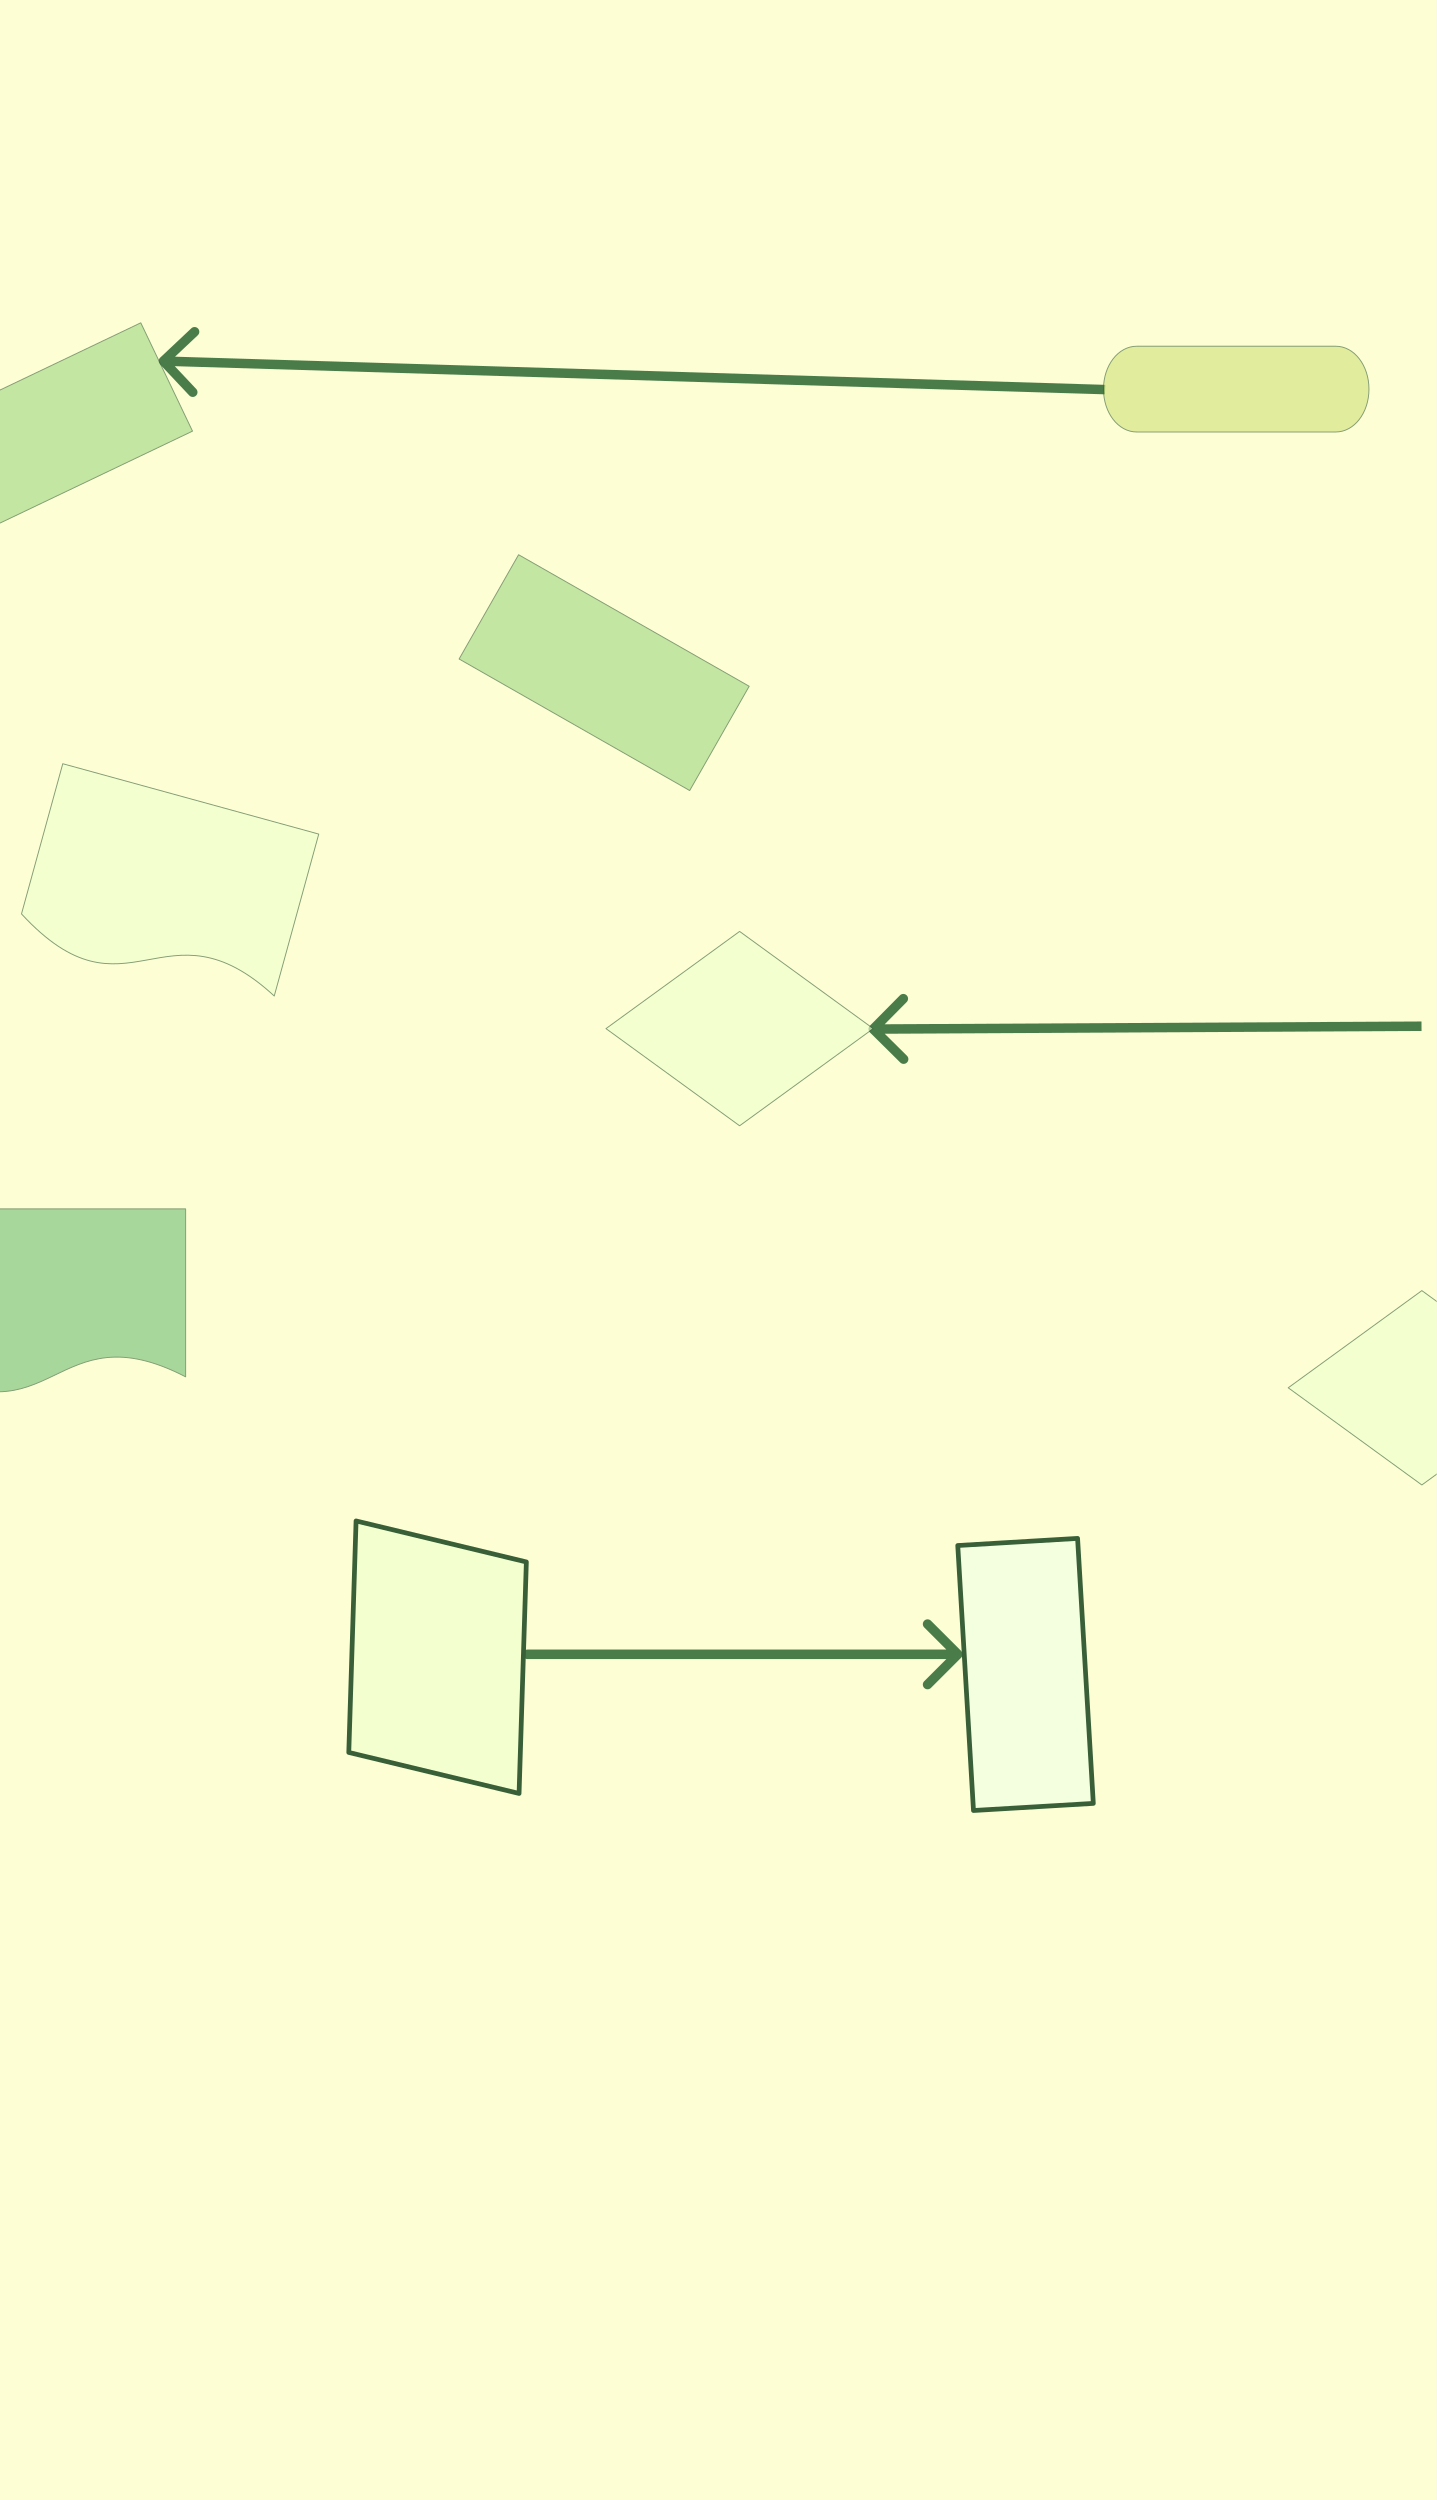
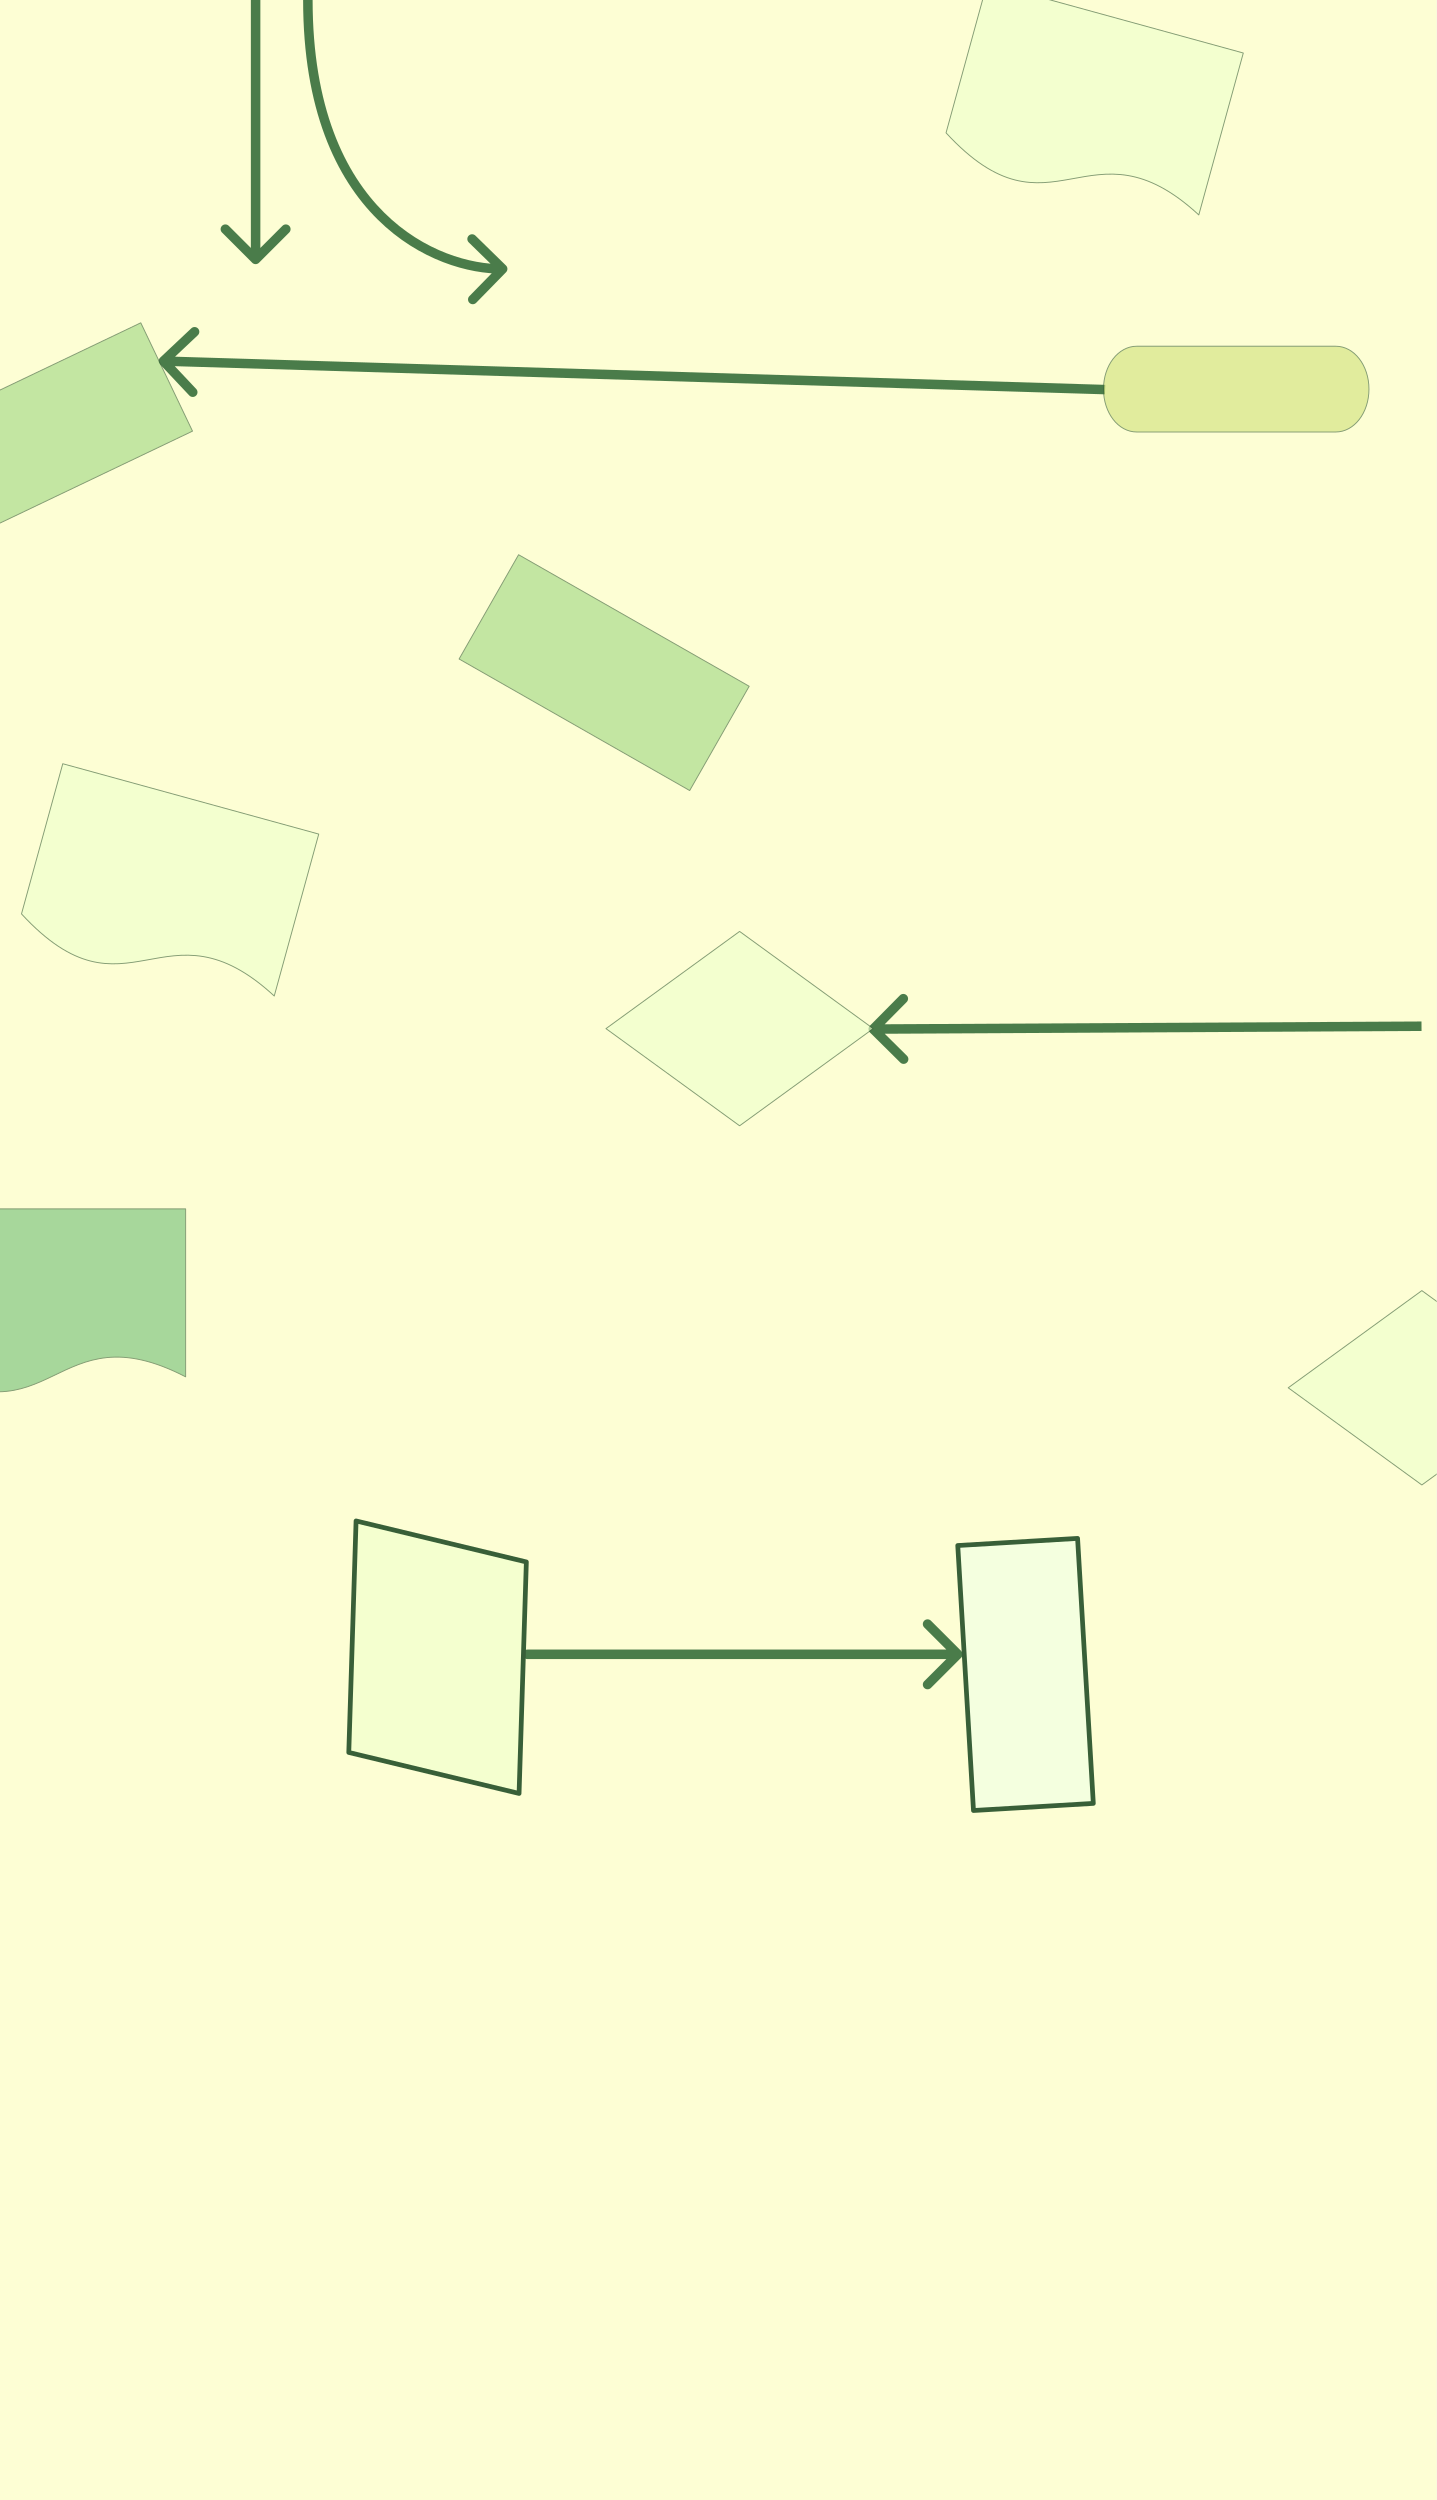
<svg xmlns="http://www.w3.org/2000/svg" width="1512" height="2631" viewBox="0 0 1512 2631" fill="none">
  <g clip-path="url(#clip0_44_7)">
    <rect width="1512" height="2631" fill="#FDFED4" />
    <path d="M555 1736C552.239 1736 550 1738.24 550 1741C550 1743.76 552.239 1746 555 1746L555 1736ZM1011.54 1744.54C1013.49 1742.58 1013.49 1739.42 1011.54 1737.46L979.716 1705.64C977.763 1703.69 974.597 1703.69 972.645 1705.64C970.692 1707.6 970.692 1710.76 972.645 1712.72L1000.93 1741L972.645 1769.28C970.692 1771.24 970.692 1774.4 972.645 1776.36C974.597 1778.31 977.763 1778.31 979.716 1776.36L1011.54 1744.54ZM555 1746L1008 1746L1008 1736L555 1736L555 1746Z" fill="#4A7C4A" />
    <path d="M915.446 1079.48C913.504 1081.45 913.52 1084.61 915.483 1086.55L947.468 1118.21C949.43 1120.15 952.596 1120.13 954.539 1118.17C956.481 1116.21 956.465 1113.04 954.502 1111.1L926.071 1082.96L954.208 1054.53C956.15 1052.57 956.134 1049.4 954.171 1047.46C952.208 1045.52 949.042 1045.54 947.1 1047.5L915.446 1079.48ZM1495.97 1075L918.974 1078L919.026 1088L1496.03 1085L1495.97 1075Z" fill="#4A7C4A" />
    <path d="M168.573 376.359C166.562 378.252 166.466 381.416 168.359 383.427L199.202 416.195C201.094 418.206 204.259 418.302 206.269 416.409C208.28 414.516 208.376 411.352 206.483 409.341L179.068 380.214L208.195 352.798C210.206 350.906 210.302 347.741 208.409 345.731C206.516 343.72 203.352 343.624 201.341 345.517L168.573 376.359ZM171.849 384.998L1162.85 414.998L1163.15 405.002L172.151 375.002L171.849 384.998Z" fill="#4A7C4A" />
+     <path d="M265.464 276.536C267.417 278.488 270.583 278.488 272.536 276.536L304.355 244.716C306.308 242.763 306.308 239.597 304.355 237.645C302.403 235.692 299.237 235.692 297.284 237.645L269 265.929L240.716 237.645C238.763 235.692 235.597 235.692 233.645 237.645C231.692 239.597 231.692 242.763 233.645 244.716L265.464 276.536ZM274 273V-82H264V273H274Z" fill="#4A7C4A" />
    <g opacity="0.62">
      <path fill-rule="evenodd" clip-rule="evenodd" d="M-84.016 1272.24H195.359V1448.96C55.672 1376.73 55.672 1523.23 -84.016 1436.15V1272.24Z" fill="#72BF78" stroke="#385F38" stroke-linecap="round" stroke-linejoin="round" />
    </g>
    <g opacity="0.62" clip-path="url(#clip1_44_7)">
      <path fill-rule="evenodd" clip-rule="evenodd" d="M66.059 803.759L335.443 877.801L288.609 1048.2C173.058 941.535 134.233 1082.79 22.618 961.805L66.059 803.759Z" fill="#EEFFCC" stroke="#385F38" stroke-linecap="round" stroke-linejoin="round" />
    </g>
    <g opacity="0.62" clip-path="url(#clip2_44_7)">
+       <path fill-rule="evenodd" clip-rule="evenodd" d="M1039.06 -18.241L1308.44 55.801L1261.61 226.197C1146.06 119.535 1107.23 260.789 995.619 139.805L1039.06 -18.241Z" fill="#EEFFCC" stroke="#385F38" stroke-linecap="round" stroke-linejoin="round" />
+     </g>
+     <g opacity="0.62" clip-path="url(#clip3_44_7)">
      <path fill-rule="evenodd" clip-rule="evenodd" d="M-103.959 460.124L148.141 339.726L202.583 453.721L-49.518 574.119L-103.959 460.124Z" fill="#A0D683" stroke="#385F38" stroke-linecap="round" stroke-linejoin="round" />
    </g>
-     <g opacity="0.62" clip-path="url(#clip3_44_7)">
+     <g opacity="0.62" clip-path="url(#clip4_44_7)">
      <path fill-rule="evenodd" clip-rule="evenodd" d="M545.76 583.8L788.42 722.243L725.819 831.969L483.158 693.526L545.76 583.8Z" fill="#A0D683" stroke="#385F38" stroke-linecap="round" stroke-linejoin="round" />
    </g>
    <path fill-rule="evenodd" clip-rule="evenodd" d="M374.729 1600.64L553.928 1643.8L546.252 1887.43L367.054 1844.27L374.729 1600.64Z" fill="#F4FFCF" stroke="#385F38" stroke-width="5" stroke-linecap="round" stroke-linejoin="round" />
    <g opacity="0.62">
      <path fill-rule="evenodd" clip-rule="evenodd" d="M1496.34 1358.24L1355.72 1460.51L1496.34 1562.77L1636.97 1460.51L1496.34 1358.24Z" fill="#EEFFCC" stroke="#385F38" stroke-linecap="round" stroke-linejoin="round" />
    </g>
    <path fill-rule="evenodd" clip-rule="evenodd" d="M1024.5 1905.38L1007.94 1626.5L1134.04 1619.01L1150.6 1897.89L1024.5 1905.38Z" fill="#F4FFDF" stroke="#385F38" stroke-width="5" stroke-linecap="round" stroke-linejoin="round" />
    <g opacity="0.62">
      <path fill-rule="evenodd" clip-rule="evenodd" d="M1405.77 364.383H1196.23C1176.89 364.383 1161.31 384.505 1161.31 409.5C1161.31 434.495 1176.89 454.617 1196.23 454.617H1405.77C1425.11 454.617 1440.69 434.495 1440.69 409.5C1440.69 384.505 1425.11 364.383 1405.77 364.383Z" fill="#D1E17A" stroke="#385F38" stroke-linecap="round" stroke-linejoin="round" />
    </g>
    <g opacity="0.62">
      <path fill-rule="evenodd" clip-rule="evenodd" d="M778.344 980.242L637.719 1082.51L778.344 1184.77L918.969 1082.51L778.344 980.242Z" fill="#EEFFCC" stroke="#385F38" stroke-linecap="round" stroke-linejoin="round" />
    </g>
+     <path d="M532.575 286.488C534.506 284.513 534.47 281.348 532.496 279.417L500.32 247.957C498.345 246.027 495.18 246.062 493.249 248.037C491.319 250.011 491.354 253.177 493.329 255.108L521.929 283.072L493.965 311.672C492.035 313.647 492.07 316.813 494.045 318.743C496.019 320.674 499.185 320.638 501.115 318.664L532.575 286.488ZM319 0C319 115.162 353.511 187.485 397.356 230.926C441.095 274.262 493.67 288.39 529.056 287.992L528.944 277.992C495.996 278.363 446.071 265.115 404.394 223.822C362.823 182.634 329 113.078 329 0H319Z" fill="#4A7C4A" />
  </g>
  <defs>
    <clipPath id="clip0_44_7">
      <rect width="1512" height="2631" fill="white" />
    </clipPath>
    <clipPath id="clip1_44_7">
      <rect width="298" height="385" fill="white" transform="translate(84.0356 712) rotate(15.3686)" />
    </clipPath>
    <clipPath id="clip2_44_7">
+       <rect width="298" height="385" fill="white" transform="translate(1057.04 -110) rotate(15.3686)" />
+     </clipPath>
+     <clipPath id="clip3_44_7">
      <rect width="298" height="385" fill="white" transform="translate(-166 346.425) rotate(-25.5282)" />
    </clipPath>
-     <clipPath id="clip3_44_7">
+     <clipPath id="clip4_44_7">
      <rect width="298" height="385" fill="white" transform="translate(603.785 468) rotate(29.7057)" />
    </clipPath>
  </defs>
</svg>
